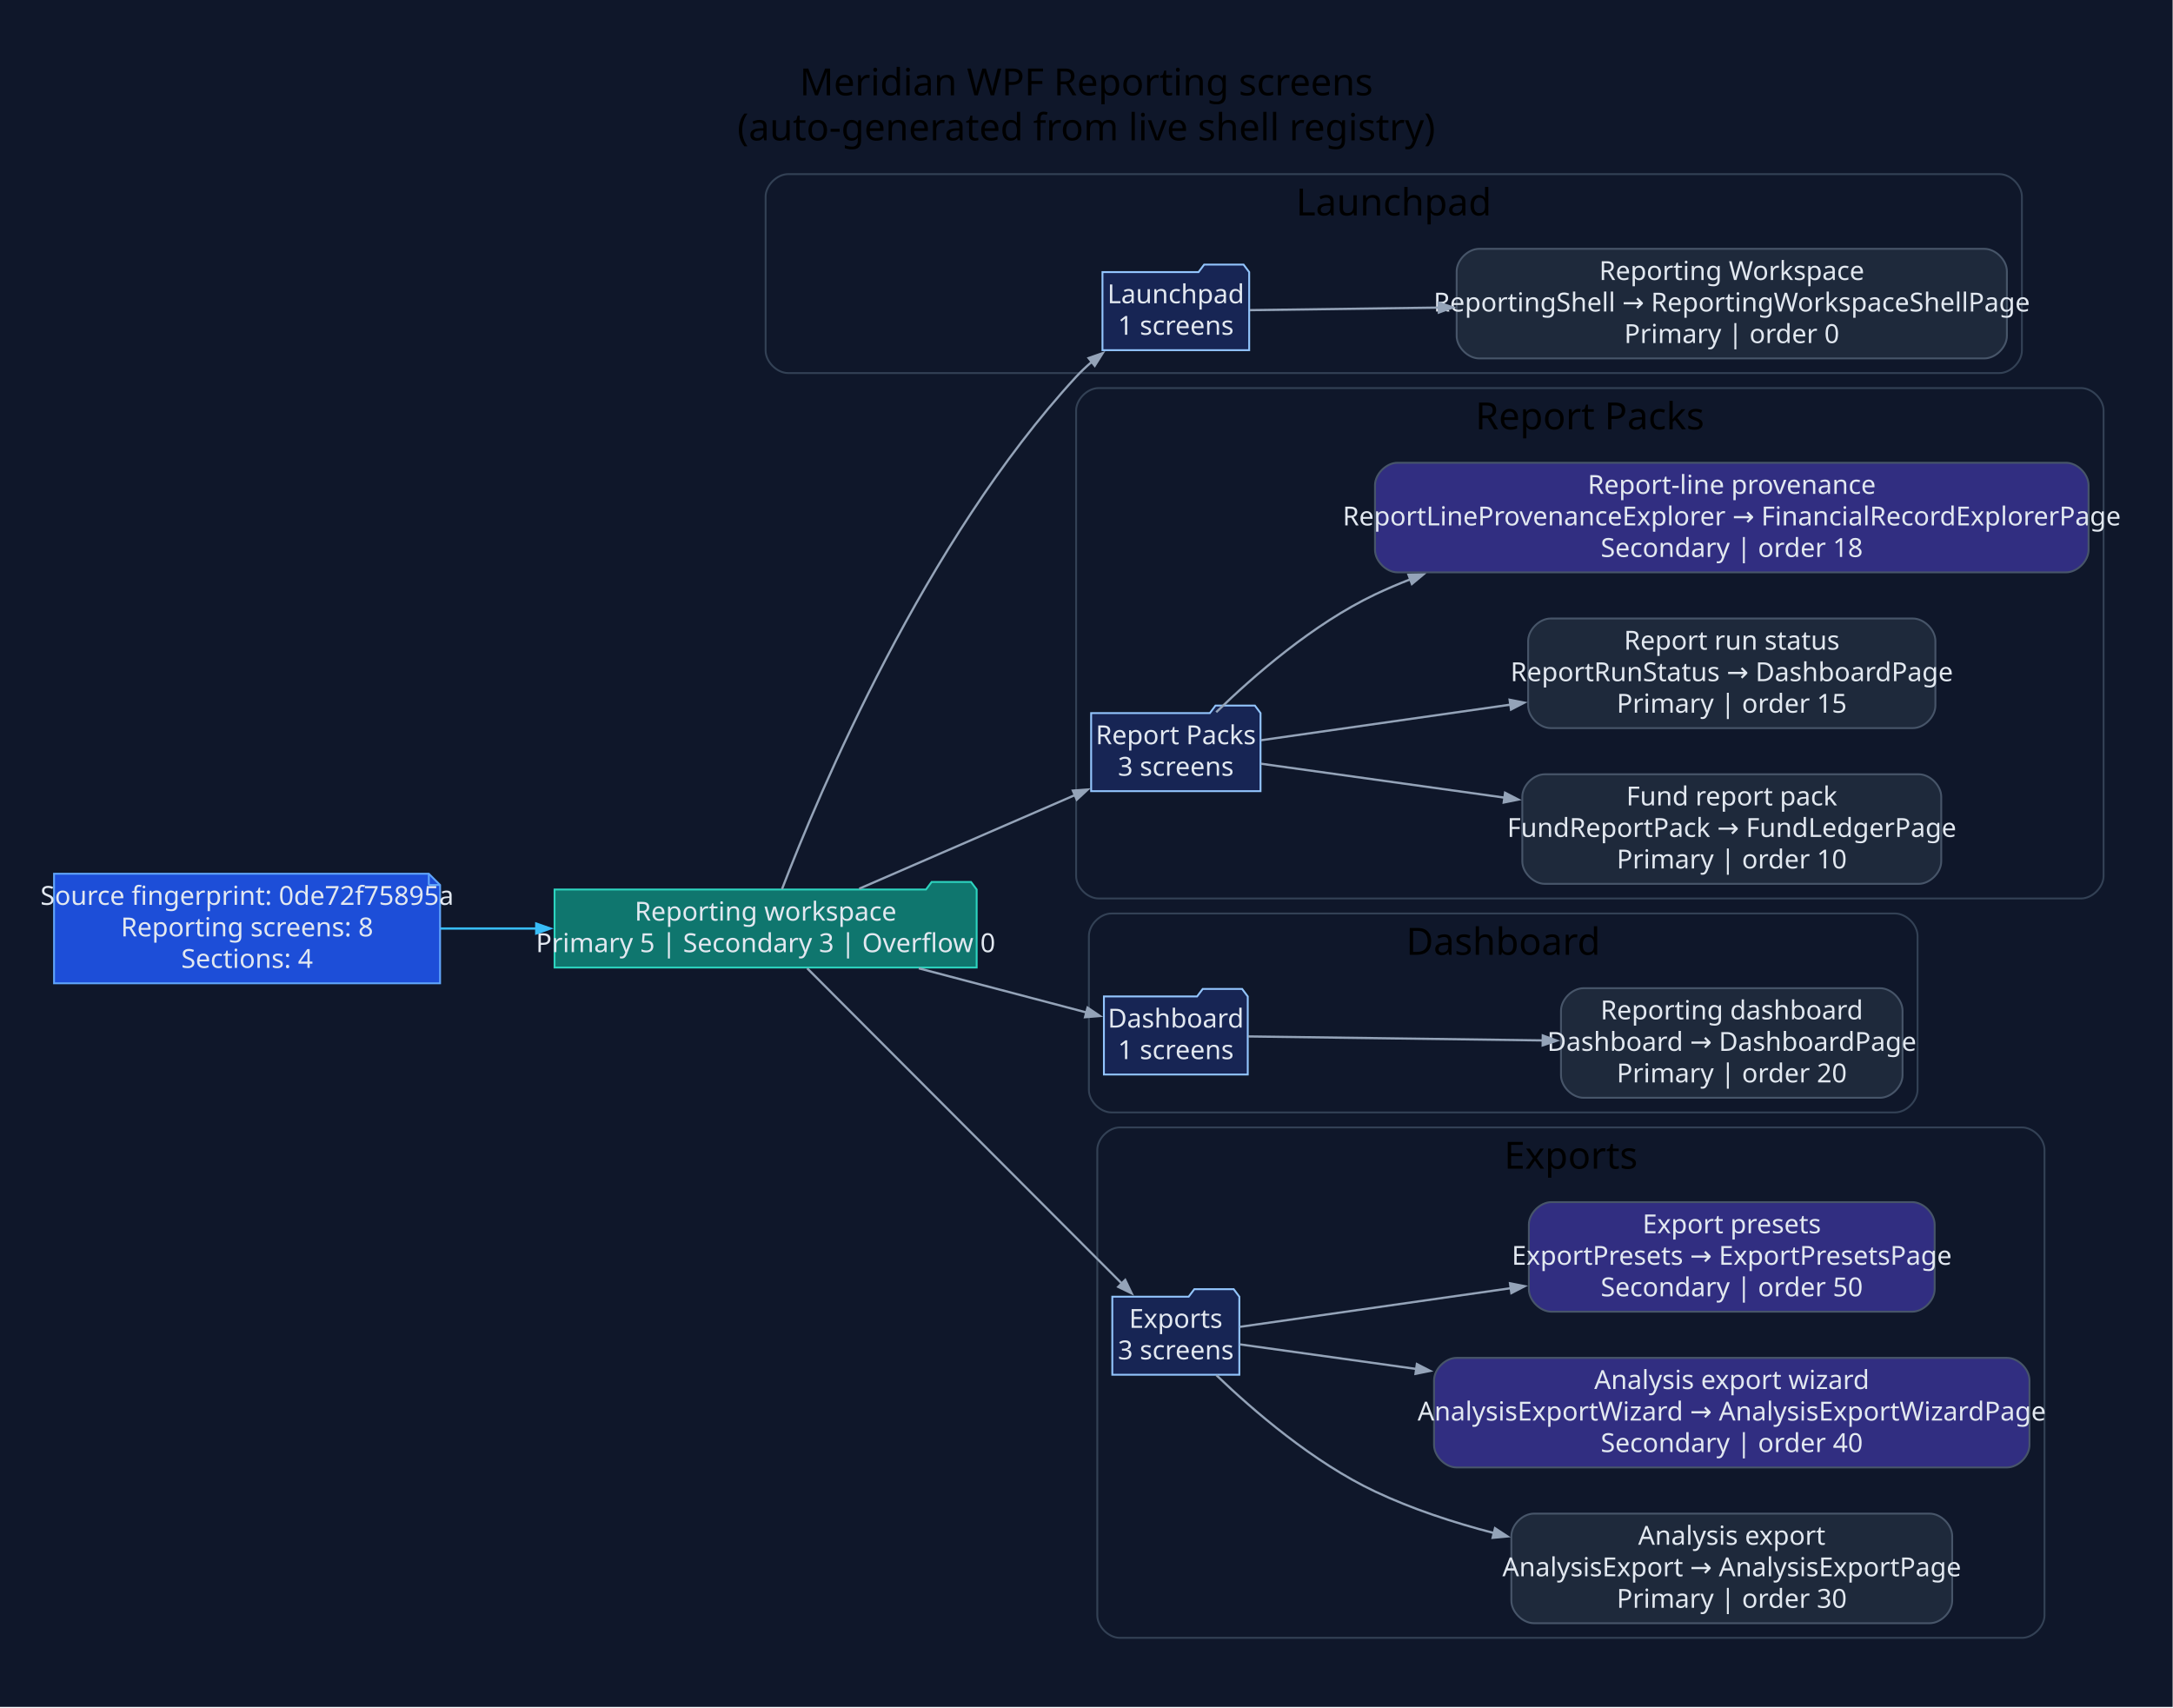
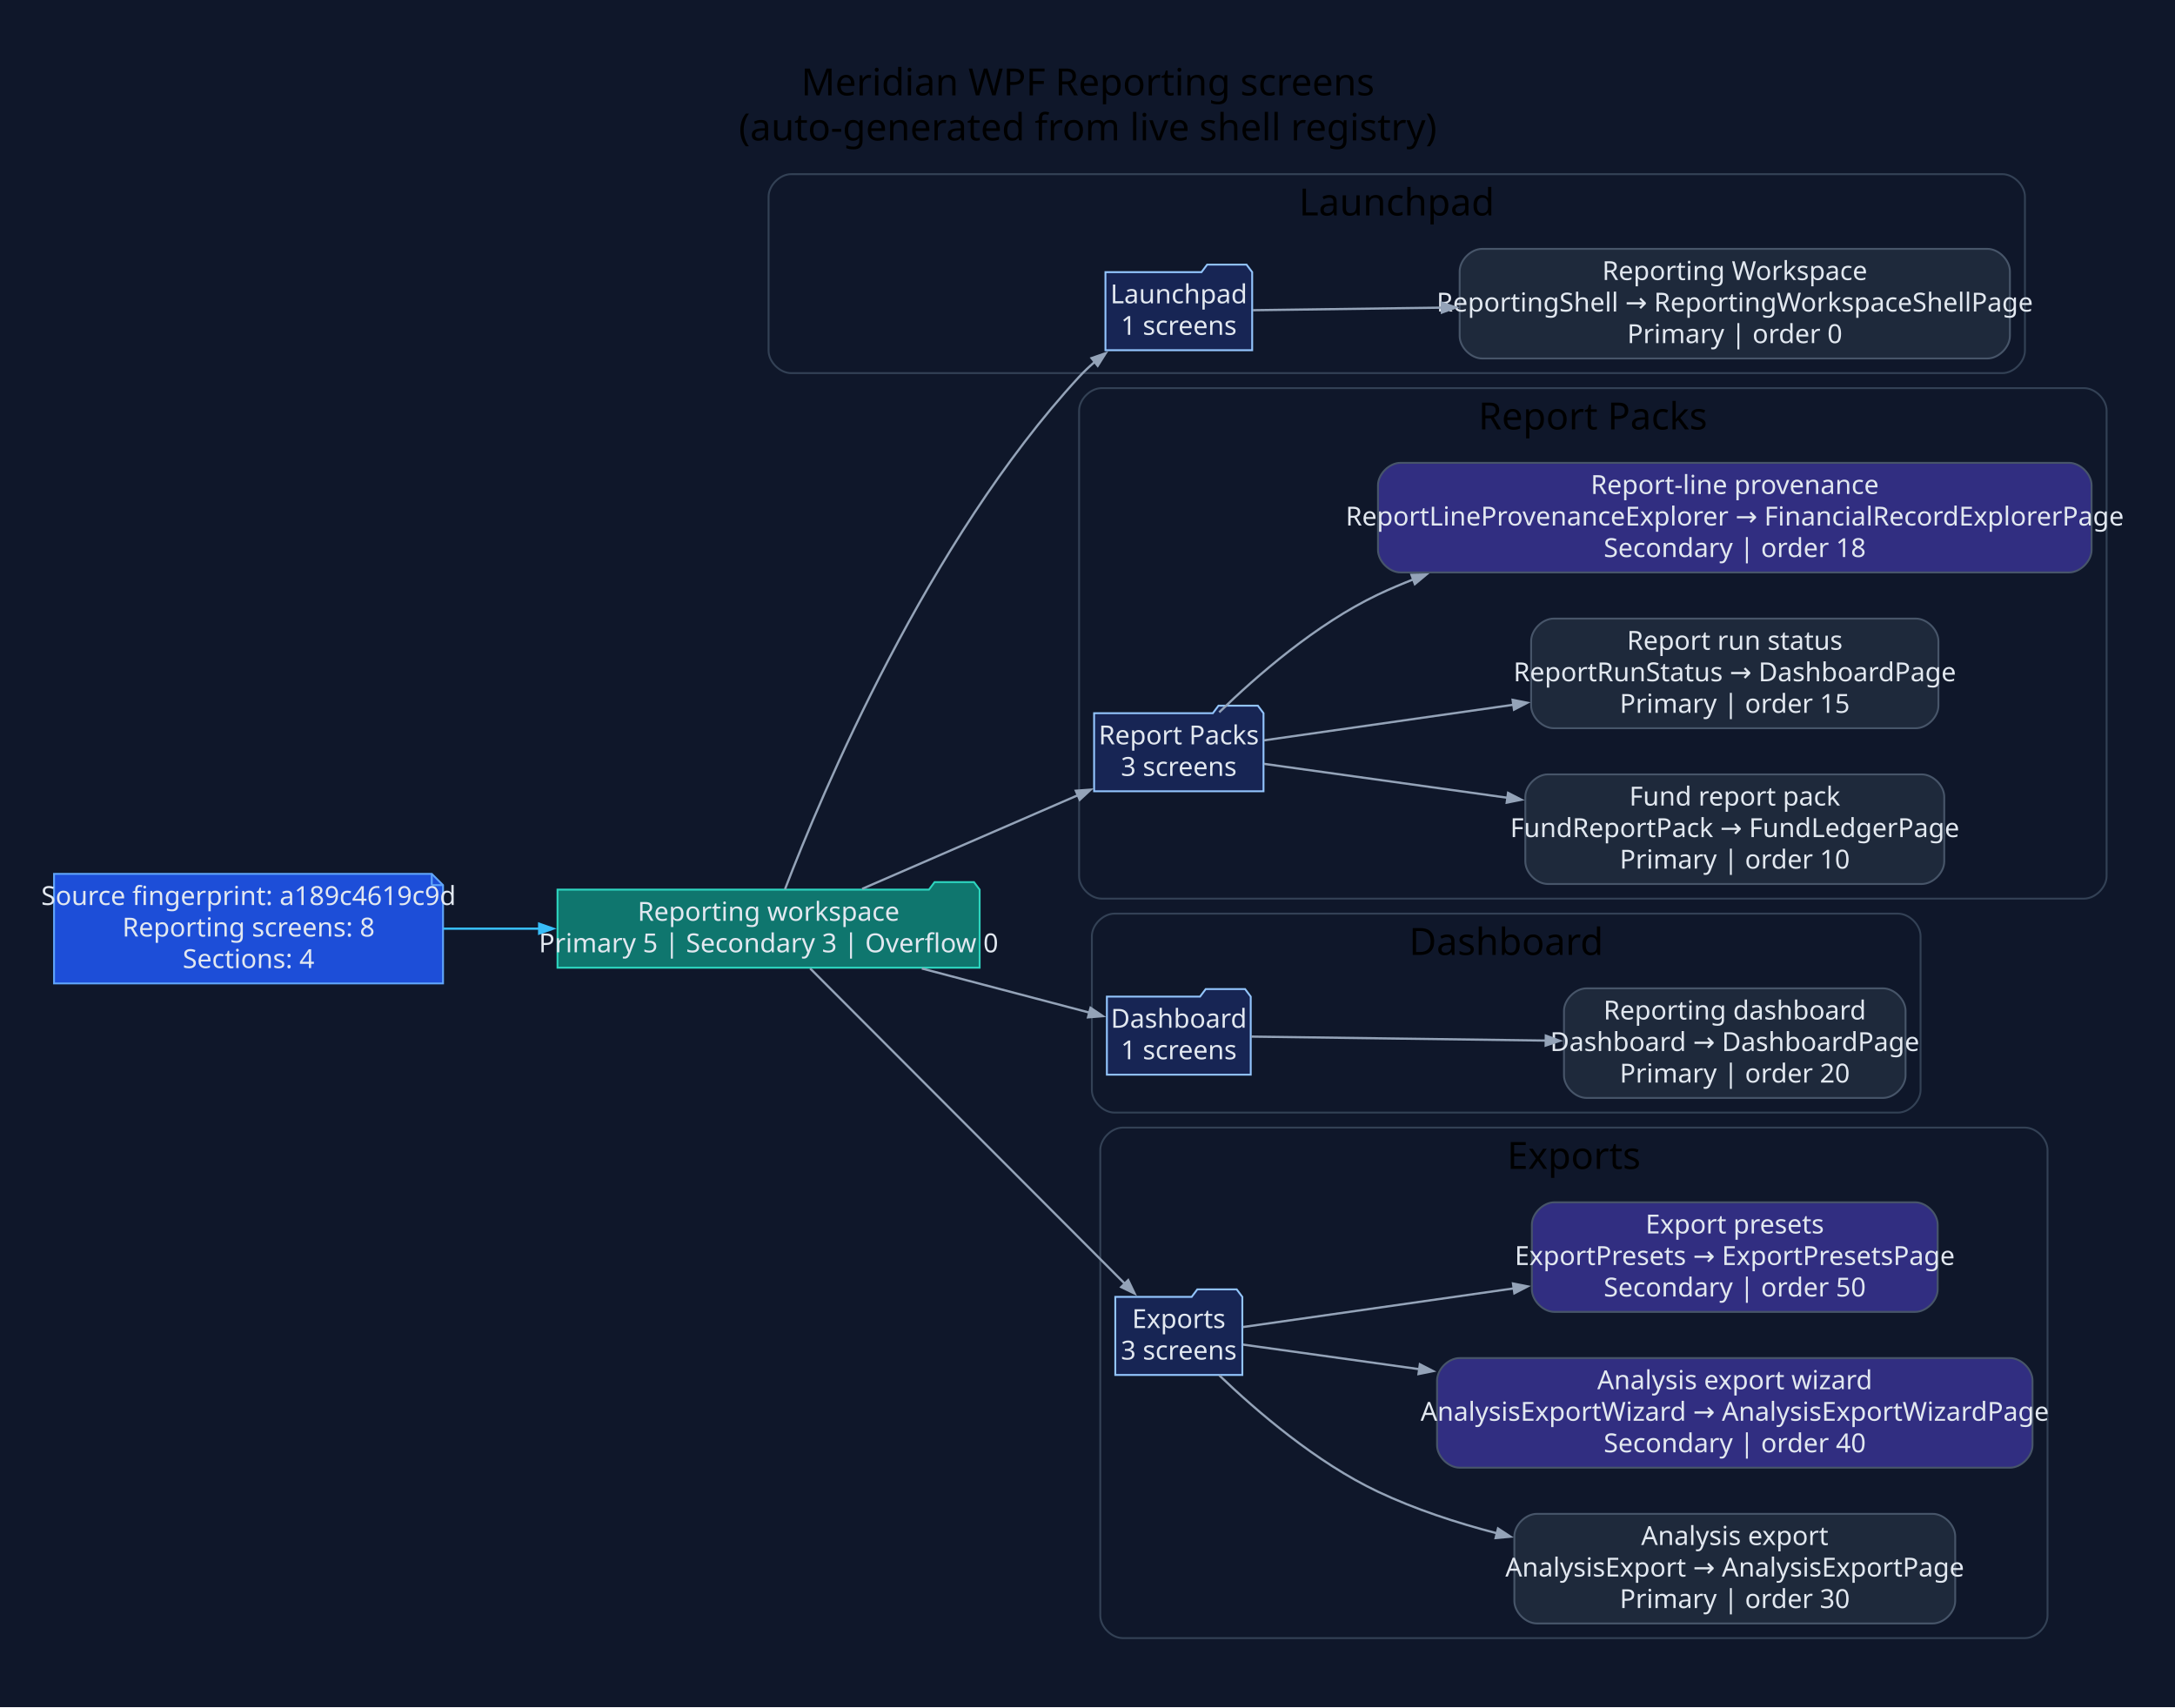
- <svg xmlns="http://www.w3.org/2000/svg" width="1158pt" height="910pt" viewBox="0.00 0.00 1158.00 910.00">
+ <svg xmlns="http://www.w3.org/2000/svg" width="1159pt" height="910pt" viewBox="0.00 0.00 1159.00 910.00">
  <g id="graph0" class="graph" transform="scale(1 1) rotate(0) translate(28.8 880.8)">
-     <polygon fill="#0f172a" stroke="none" points="-28.8,28.8 -28.8,-880.8 1129,-880.8 1129,28.8 -28.8,28.8" />
-     <text xml:space="preserve" text-anchor="middle" x="550.1" y="-830" font-family="Segoe UI" font-size="20.00">Meridian WPF Reporting screens</text>
-     <text xml:space="preserve" text-anchor="middle" x="550.1" y="-806" font-family="Segoe UI" font-size="20.00">(auto-generated from live shell registry)</text>
+     <polygon fill="#0f172a" stroke="none" points="-28.8,28.8 -28.8,-880.8 1130.55,-880.8 1130.55,28.8 -28.8,28.8" />
+     <text xml:space="preserve" text-anchor="middle" x="550.87" y="-830" font-family="Segoe UI" font-size="20.00">Meridian WPF Reporting screens</text>
+     <text xml:space="preserve" text-anchor="middle" x="550.87" y="-806" font-family="Segoe UI" font-size="20.00">(auto-generated from live shell registry)</text>
    <g id="clust1" class="cluster">
-       <path fill="#0f172a" stroke="#334155" d="M391.2,-682C391.2,-682 1036.68,-682 1036.68,-682 1042.68,-682 1048.68,-688 1048.68,-694 1048.68,-694 1048.68,-776 1048.68,-776 1048.68,-782 1042.68,-788 1036.68,-788 1036.68,-788 391.2,-788 391.2,-788 385.2,-788 379.2,-782 379.2,-776 379.2,-776 379.2,-694 379.2,-694 379.2,-688 385.2,-682 391.2,-682" />
-       <text xml:space="preserve" text-anchor="middle" x="713.94" y="-766" font-family="Segoe UI" font-size="20.00">Launchpad</text>
+       <path fill="#0f172a" stroke="#334155" d="M392.75,-682C392.75,-682 1038.23,-682 1038.23,-682 1044.23,-682 1050.23,-688 1050.23,-694 1050.23,-694 1050.23,-776 1050.23,-776 1050.23,-782 1044.23,-788 1038.23,-788 1038.23,-788 392.75,-788 392.75,-788 386.75,-788 380.75,-782 380.75,-776 380.75,-776 380.75,-694 380.75,-694 380.75,-688 386.75,-682 392.75,-682" />
+       <text xml:space="preserve" text-anchor="middle" x="715.49" y="-766" font-family="Segoe UI" font-size="20.00">Launchpad</text>
    </g>
    <g id="clust2" class="cluster">
-       <path fill="#0f172a" stroke="#334155" d="M556.67,-402C556.67,-402 1080.2,-402 1080.2,-402 1086.2,-402 1092.2,-408 1092.2,-414 1092.2,-414 1092.2,-662 1092.2,-662 1092.2,-668 1086.2,-674 1080.2,-674 1080.2,-674 556.67,-674 556.67,-674 550.67,-674 544.67,-668 544.67,-662 544.67,-662 544.67,-414 544.67,-414 544.67,-408 550.67,-402 556.67,-402" />
-       <text xml:space="preserve" text-anchor="middle" x="818.43" y="-652" font-family="Segoe UI" font-size="20.00">Report Packs</text>
+       <path fill="#0f172a" stroke="#334155" d="M558.22,-402C558.22,-402 1081.75,-402 1081.75,-402 1087.75,-402 1093.75,-408 1093.75,-414 1093.75,-414 1093.75,-662 1093.75,-662 1093.75,-668 1087.75,-674 1081.75,-674 1081.75,-674 558.22,-674 558.22,-674 552.22,-674 546.22,-668 546.22,-662 546.22,-662 546.22,-414 546.22,-414 546.22,-408 552.22,-402 558.22,-402" />
+       <text xml:space="preserve" text-anchor="middle" x="819.99" y="-652" font-family="Segoe UI" font-size="20.00">Report Packs</text>
    </g>
    <g id="clust3" class="cluster">
-       <path fill="#0f172a" stroke="#334155" d="M563.48,-288C563.48,-288 981.07,-288 981.07,-288 987.07,-288 993.07,-294 993.07,-300 993.07,-300 993.07,-382 993.07,-382 993.07,-388 987.07,-394 981.07,-394 981.07,-394 563.48,-394 563.48,-394 557.48,-394 551.48,-388 551.48,-382 551.48,-382 551.48,-300 551.48,-300 551.48,-294 557.48,-288 563.48,-288" />
-       <text xml:space="preserve" text-anchor="middle" x="772.28" y="-372" font-family="Segoe UI" font-size="20.00">Dashboard</text>
+       <path fill="#0f172a" stroke="#334155" d="M565.03,-288C565.03,-288 982.62,-288 982.62,-288 988.62,-288 994.62,-294 994.62,-300 994.62,-300 994.62,-382 994.62,-382 994.62,-388 988.62,-394 982.62,-394 982.62,-394 565.03,-394 565.03,-394 559.03,-394 553.03,-388 553.03,-382 553.03,-382 553.03,-300 553.03,-300 553.03,-294 559.03,-288 565.03,-288" />
+       <text xml:space="preserve" text-anchor="middle" x="773.83" y="-372" font-family="Segoe UI" font-size="20.00">Dashboard</text>
    </g>
    <g id="clust4" class="cluster">
-       <path fill="#0f172a" stroke="#334155" d="M567.95,-8C567.95,-8 1048.72,-8 1048.72,-8 1054.72,-8 1060.72,-14 1060.72,-20 1060.72,-20 1060.72,-268 1060.72,-268 1060.72,-274 1054.72,-280 1048.72,-280 1048.72,-280 567.95,-280 567.95,-280 561.95,-280 555.95,-274 555.95,-268 555.95,-268 555.95,-20 555.95,-20 555.95,-14 561.95,-8 567.95,-8" />
-       <text xml:space="preserve" text-anchor="middle" x="808.34" y="-258" font-family="Segoe UI" font-size="20.00">Exports</text>
+       <path fill="#0f172a" stroke="#334155" d="M569.51,-8C569.51,-8 1050.27,-8 1050.27,-8 1056.27,-8 1062.27,-14 1062.27,-20 1062.27,-20 1062.27,-268 1062.27,-268 1062.27,-274 1056.27,-280 1050.27,-280 1050.27,-280 569.51,-280 569.51,-280 563.51,-280 557.51,-274 557.51,-268 557.51,-268 557.51,-20 557.51,-20 557.51,-14 563.51,-8 569.51,-8" />
+       <text xml:space="preserve" text-anchor="middle" x="809.89" y="-258" font-family="Segoe UI" font-size="20.00">Exports</text>
    </g>
    <g id="node1" class="node">
-       <polygon fill="#1d4ed8" stroke="#60a5fa" points="199.72,-415.2 0,-415.2 0,-356.8 205.72,-356.8 205.72,-409.2 199.72,-415.2" />
-       <polyline fill="none" stroke="#60a5fa" points="199.72,-415.2 199.72,-409.2" />
-       <polyline fill="none" stroke="#60a5fa" points="205.72,-409.2 199.72,-409.2" />
-       <text xml:space="preserve" text-anchor="middle" x="102.86" y="-398.6" font-family="Segoe UI" font-size="14.00" fill="#e2e8f0">Source fingerprint: 0de72f75895a</text>
-       <text xml:space="preserve" text-anchor="middle" x="102.86" y="-381.8" font-family="Segoe UI" font-size="14.00" fill="#e2e8f0">Reporting screens: 8</text>
-       <text xml:space="preserve" text-anchor="middle" x="102.86" y="-365" font-family="Segoe UI" font-size="14.00" fill="#e2e8f0">Sections: 4</text>
+       <polygon fill="#1d4ed8" stroke="#60a5fa" points="201.28,-415.2 0,-415.2 0,-356.8 207.28,-356.8 207.28,-409.2 201.28,-415.2" />
+       <polyline fill="none" stroke="#60a5fa" points="201.28,-415.2 201.28,-409.2" />
+       <polyline fill="none" stroke="#60a5fa" points="207.28,-409.2 201.28,-409.2" />
+       <text xml:space="preserve" text-anchor="middle" x="103.64" y="-398.6" font-family="Segoe UI" font-size="14.00" fill="#e2e8f0">Source fingerprint: a189c4619c9d</text>
+       <text xml:space="preserve" text-anchor="middle" x="103.64" y="-381.8" font-family="Segoe UI" font-size="14.00" fill="#e2e8f0">Reporting screens: 8</text>
+       <text xml:space="preserve" text-anchor="middle" x="103.64" y="-365" font-family="Segoe UI" font-size="14.00" fill="#e2e8f0">Sections: 4</text>
    </g>
    <g id="node2" class="node">
-       <polygon fill="#0f766e" stroke="#2dd4bf" points="491.67,-406.8 488.67,-410.8 467.67,-410.8 464.67,-406.8 266.72,-406.8 266.72,-365.2 491.67,-365.2 491.67,-406.8" />
-       <text xml:space="preserve" text-anchor="middle" x="379.2" y="-390.2" font-family="Segoe UI" font-size="14.00" fill="#e2e8f0">Reporting workspace</text>
-       <text xml:space="preserve" text-anchor="middle" x="379.2" y="-373.4" font-family="Segoe UI" font-size="14.00" fill="#e2e8f0">Primary 5 | Secondary 3 | Overflow 0</text>
+       <polygon fill="#0f766e" stroke="#2dd4bf" points="493.22,-406.8 490.22,-410.8 469.22,-410.8 466.22,-406.8 268.28,-406.8 268.28,-365.2 493.22,-365.2 493.22,-406.8" />
+       <text xml:space="preserve" text-anchor="middle" x="380.75" y="-390.2" font-family="Segoe UI" font-size="14.00" fill="#e2e8f0">Reporting workspace</text>
+       <text xml:space="preserve" text-anchor="middle" x="380.75" y="-373.4" font-family="Segoe UI" font-size="14.00" fill="#e2e8f0">Primary 5 | Secondary 3 | Overflow 0</text>
    </g>
    <g id="edge1" class="edge">
-       <path fill="none" stroke="#38bdf8" stroke-width="1.2" d="M206.01,-386C222.75,-386 240.23,-386 257.36,-386" />
-       <polygon fill="#38bdf8" stroke="#38bdf8" stroke-width="1.2" points="256.97,-388.63 264.47,-386 256.97,-383.38 256.97,-388.63" />
+       <path fill="none" stroke="#38bdf8" stroke-width="1.2" d="M207.47,-386C224.24,-386 241.74,-386 258.89,-386" />
+       <polygon fill="#38bdf8" stroke="#38bdf8" stroke-width="1.2" points="258.5,-388.63 266,-386 258.5,-383.38 258.5,-388.63" />
    </g>
    <g id="node3" class="node">
-       <polygon fill="#172554" stroke="#93c5fd" points="636.9,-735.8 633.9,-739.8 612.9,-739.8 609.9,-735.8 558.71,-735.8 558.71,-694.2 636.9,-694.2 636.9,-735.8" />
-       <text xml:space="preserve" text-anchor="middle" x="597.8" y="-719.2" font-family="Segoe UI" font-size="14.00" fill="#e2e8f0">Launchpad</text>
-       <text xml:space="preserve" text-anchor="middle" x="597.8" y="-702.4" font-family="Segoe UI" font-size="14.00" fill="#e2e8f0">1 screens</text>
+       <polygon fill="#172554" stroke="#93c5fd" points="638.45,-735.8 635.45,-739.8 614.45,-739.8 611.45,-735.8 560.26,-735.8 560.26,-694.2 638.45,-694.2 638.45,-735.8" />
+       <text xml:space="preserve" text-anchor="middle" x="599.36" y="-719.2" font-family="Segoe UI" font-size="14.00" fill="#e2e8f0">Launchpad</text>
+       <text xml:space="preserve" text-anchor="middle" x="599.36" y="-702.4" font-family="Segoe UI" font-size="14.00" fill="#e2e8f0">1 screens</text>
    </g>
    <g id="edge2" class="edge">
-       <path fill="none" stroke="#94a3b8" stroke-width="1.2" d="M387.93,-406.98C407.65,-458.33 464,-592.49 544.67,-680 547.25,-682.8 550.09,-685.48 553.08,-688.03" />
-       <polygon fill="#94a3b8" stroke="#94a3b8" stroke-width="1.2" points="551.33,-689.99 558.83,-692.6 554.59,-685.88 551.33,-689.99" />
+       <path fill="none" stroke="#94a3b8" stroke-width="1.2" d="M389.49,-406.98C409.2,-458.33 465.55,-592.49 546.22,-680 548.8,-682.8 551.64,-685.48 554.63,-688.03" />
+       <polygon fill="#94a3b8" stroke="#94a3b8" stroke-width="1.2" points="552.88,-689.99 560.39,-692.6 556.14,-685.88 552.88,-689.99" />
    </g>
    <g id="node5" class="node">
-       <polygon fill="#172554" stroke="#93c5fd" points="642.94,-500.8 639.94,-504.8 618.94,-504.8 615.94,-500.8 552.67,-500.8 552.67,-459.2 642.94,-459.2 642.94,-500.8" />
-       <text xml:space="preserve" text-anchor="middle" x="597.8" y="-484.2" font-family="Segoe UI" font-size="14.00" fill="#e2e8f0">Report Packs</text>
-       <text xml:space="preserve" text-anchor="middle" x="597.8" y="-467.4" font-family="Segoe UI" font-size="14.00" fill="#e2e8f0">3 screens</text>
+       <polygon fill="#172554" stroke="#93c5fd" points="644.49,-500.8 641.49,-504.8 620.49,-504.8 617.49,-500.8 554.22,-500.8 554.22,-459.2 644.49,-459.2 644.49,-500.8" />
+       <text xml:space="preserve" text-anchor="middle" x="599.36" y="-484.2" font-family="Segoe UI" font-size="14.00" fill="#e2e8f0">Report Packs</text>
+       <text xml:space="preserve" text-anchor="middle" x="599.36" y="-467.4" font-family="Segoe UI" font-size="14.00" fill="#e2e8f0">3 screens</text>
    </g>
    <g id="edge4" class="edge">
-       <path fill="none" stroke="#94a3b8" stroke-width="1.2" d="M429.08,-407.21C463.39,-422.1 509.22,-441.99 544.3,-457.22" />
-       <polygon fill="#94a3b8" stroke="#94a3b8" stroke-width="1.2" points="542.93,-459.48 550.85,-460.06 545.02,-454.67 542.93,-459.48" />
+       <path fill="none" stroke="#94a3b8" stroke-width="1.2" d="M430.63,-407.21C464.94,-422.1 510.77,-441.99 545.85,-457.22" />
+       <polygon fill="#94a3b8" stroke="#94a3b8" stroke-width="1.2" points="544.48,-459.48 552.41,-460.06 546.57,-454.67 544.48,-459.48" />
    </g>
    <g id="node9" class="node">
-       <polygon fill="#172554" stroke="#93c5fd" points="636.13,-349.8 633.13,-353.8 612.13,-353.8 609.13,-349.8 559.48,-349.8 559.48,-308.2 636.13,-308.2 636.13,-349.8" />
-       <text xml:space="preserve" text-anchor="middle" x="597.8" y="-333.2" font-family="Segoe UI" font-size="14.00" fill="#e2e8f0">Dashboard</text>
-       <text xml:space="preserve" text-anchor="middle" x="597.8" y="-316.4" font-family="Segoe UI" font-size="14.00" fill="#e2e8f0">1 screens</text>
+       <polygon fill="#172554" stroke="#93c5fd" points="637.68,-349.8 634.68,-353.8 613.68,-353.8 610.68,-349.8 561.03,-349.8 561.03,-308.2 637.68,-308.2 637.68,-349.8" />
+       <text xml:space="preserve" text-anchor="middle" x="599.36" y="-333.2" font-family="Segoe UI" font-size="14.00" fill="#e2e8f0">Dashboard</text>
+       <text xml:space="preserve" text-anchor="middle" x="599.36" y="-316.4" font-family="Segoe UI" font-size="14.00" fill="#e2e8f0">1 screens</text>
    </g>
    <g id="edge8" class="edge">
-       <path fill="none" stroke="#94a3b8" stroke-width="1.2" d="M460.85,-364.78C490.98,-356.85 524.17,-348.11 550.21,-341.26" />
-       <polygon fill="#94a3b8" stroke="#94a3b8" stroke-width="1.2" points="550.76,-343.83 557.35,-339.38 549.43,-338.75 550.76,-343.83" />
+       <path fill="none" stroke="#94a3b8" stroke-width="1.2" d="M462.41,-364.78C492.53,-356.85 525.72,-348.11 551.76,-341.26" />
+       <polygon fill="#94a3b8" stroke="#94a3b8" stroke-width="1.2" points="552.32,-343.83 558.9,-339.38 550.98,-338.75 552.32,-343.83" />
    </g>
    <g id="node11" class="node">
-       <polygon fill="#172554" stroke="#93c5fd" points="631.65,-189.8 628.65,-193.8 607.65,-193.8 604.65,-189.8 563.95,-189.8 563.95,-148.2 631.65,-148.2 631.65,-189.8" />
-       <text xml:space="preserve" text-anchor="middle" x="597.8" y="-173.2" font-family="Segoe UI" font-size="14.00" fill="#e2e8f0">Exports</text>
-       <text xml:space="preserve" text-anchor="middle" x="597.8" y="-156.4" font-family="Segoe UI" font-size="14.00" fill="#e2e8f0">3 screens</text>
+       <polygon fill="#172554" stroke="#93c5fd" points="633.21,-189.8 630.21,-193.8 609.21,-193.8 606.21,-189.8 565.51,-189.8 565.51,-148.2 633.21,-148.2 633.21,-189.8" />
+       <text xml:space="preserve" text-anchor="middle" x="599.36" y="-173.2" font-family="Segoe UI" font-size="14.00" fill="#e2e8f0">Exports</text>
+       <text xml:space="preserve" text-anchor="middle" x="599.36" y="-156.4" font-family="Segoe UI" font-size="14.00" fill="#e2e8f0">3 screens</text>
    </g>
    <g id="edge10" class="edge">
-       <path fill="none" stroke="#94a3b8" stroke-width="1.2" d="M401.36,-364.8C440.75,-325.34 525.28,-240.66 569.13,-196.72" />
-       <polygon fill="#94a3b8" stroke="#94a3b8" stroke-width="1.2" points="570.83,-198.74 574.27,-191.57 567.12,-195.03 570.83,-198.74" />
+       <path fill="none" stroke="#94a3b8" stroke-width="1.2" d="M402.91,-364.8C442.3,-325.34 526.83,-240.66 570.69,-196.72" />
+       <polygon fill="#94a3b8" stroke="#94a3b8" stroke-width="1.2" points="572.38,-198.74 575.82,-191.57 568.67,-195.03 572.38,-198.74" />
    </g>
    <g id="node4" class="node">
-       <path fill="#1e293b" stroke="#475569" d="M1028.68,-748.2C1028.68,-748.2 759.46,-748.2 759.46,-748.2 753.46,-748.2 747.46,-742.2 747.46,-736.2 747.46,-736.2 747.46,-701.8 747.46,-701.8 747.46,-695.8 753.46,-689.8 759.46,-689.8 759.46,-689.8 1028.68,-689.8 1028.68,-689.8 1034.68,-689.8 1040.68,-695.8 1040.68,-701.8 1040.68,-701.8 1040.68,-736.2 1040.68,-736.2 1040.68,-742.2 1034.68,-748.2 1028.68,-748.2" />
-       <text xml:space="preserve" text-anchor="middle" x="894.07" y="-731.6" font-family="Segoe UI" font-size="14.00" fill="#e2e8f0">Reporting Workspace</text>
-       <text xml:space="preserve" text-anchor="middle" x="894.07" y="-714.8" font-family="Segoe UI" font-size="14.00" fill="#e2e8f0">ReportingShell → ReportingWorkspaceShellPage</text>
-       <text xml:space="preserve" text-anchor="middle" x="894.07" y="-698" font-family="Segoe UI" font-size="14.00" fill="#e2e8f0">Primary | order 0</text>
+       <path fill="#1e293b" stroke="#475569" d="M1030.23,-748.2C1030.23,-748.2 761.01,-748.2 761.01,-748.2 755.01,-748.2 749.01,-742.2 749.01,-736.2 749.01,-736.2 749.01,-701.8 749.01,-701.8 749.01,-695.8 755.01,-689.8 761.01,-689.8 761.01,-689.8 1030.23,-689.8 1030.23,-689.8 1036.23,-689.8 1042.23,-695.8 1042.23,-701.8 1042.23,-701.8 1042.23,-736.2 1042.23,-736.2 1042.23,-742.2 1036.23,-748.2 1030.23,-748.2" />
+       <text xml:space="preserve" text-anchor="middle" x="895.62" y="-731.6" font-family="Segoe UI" font-size="14.00" fill="#e2e8f0">Reporting Workspace</text>
+       <text xml:space="preserve" text-anchor="middle" x="895.62" y="-714.8" font-family="Segoe UI" font-size="14.00" fill="#e2e8f0">ReportingShell → ReportingWorkspaceShellPage</text>
+       <text xml:space="preserve" text-anchor="middle" x="895.62" y="-698" font-family="Segoe UI" font-size="14.00" fill="#e2e8f0">Primary | order 0</text>
    </g>
    <g id="edge3" class="edge">
-       <path fill="none" stroke="#94a3b8" stroke-width="1.2" d="M637.27,-715.52C663.67,-715.88 700.6,-716.38 738.21,-716.89" />
-       <polygon fill="#94a3b8" stroke="#94a3b8" stroke-width="1.2" points="737.91,-719.52 745.45,-716.99 737.98,-714.27 737.91,-719.52" />
+       <path fill="none" stroke="#94a3b8" stroke-width="1.2" d="M638.83,-715.52C665.22,-715.88 702.15,-716.38 739.76,-716.89" />
+       <polygon fill="#94a3b8" stroke="#94a3b8" stroke-width="1.2" points="739.46,-719.52 747,-716.99 739.53,-714.27 739.46,-719.52" />
    </g>
    <g id="node6" class="node">
-       <path fill="#1e293b" stroke="#475569" d="M993.69,-468.2C993.69,-468.2 794.44,-468.2 794.44,-468.2 788.44,-468.2 782.44,-462.2 782.44,-456.2 782.44,-456.2 782.44,-421.8 782.44,-421.8 782.44,-415.8 788.44,-409.8 794.44,-409.8 794.44,-409.8 993.69,-409.8 993.69,-409.8 999.69,-409.8 1005.69,-415.8 1005.69,-421.8 1005.69,-421.8 1005.69,-456.2 1005.69,-456.2 1005.69,-462.2 999.69,-468.2 993.69,-468.2" />
-       <text xml:space="preserve" text-anchor="middle" x="894.07" y="-451.6" font-family="Segoe UI" font-size="14.00" fill="#e2e8f0">Fund report pack</text>
-       <text xml:space="preserve" text-anchor="middle" x="894.07" y="-434.8" font-family="Segoe UI" font-size="14.00" fill="#e2e8f0">FundReportPack → FundLedgerPage</text>
-       <text xml:space="preserve" text-anchor="middle" x="894.07" y="-418" font-family="Segoe UI" font-size="14.00" fill="#e2e8f0">Primary | order 10</text>
+       <path fill="#1e293b" stroke="#475569" d="M995.24,-468.2C995.24,-468.2 796,-468.2 796,-468.2 790,-468.2 784,-462.2 784,-456.2 784,-456.2 784,-421.8 784,-421.8 784,-415.8 790,-409.8 796,-409.8 796,-409.8 995.24,-409.8 995.24,-409.8 1001.24,-409.8 1007.24,-415.8 1007.24,-421.8 1007.24,-421.8 1007.24,-456.2 1007.24,-456.2 1007.24,-462.2 1001.24,-468.2 995.24,-468.2" />
+       <text xml:space="preserve" text-anchor="middle" x="895.62" y="-451.6" font-family="Segoe UI" font-size="14.00" fill="#e2e8f0">Fund report pack</text>
+       <text xml:space="preserve" text-anchor="middle" x="895.62" y="-434.8" font-family="Segoe UI" font-size="14.00" fill="#e2e8f0">FundReportPack → FundLedgerPage</text>
+       <text xml:space="preserve" text-anchor="middle" x="895.62" y="-418" font-family="Segoe UI" font-size="14.00" fill="#e2e8f0">Primary | order 10</text>
    </g>
    <g id="edge5" class="edge">
-       <path fill="none" stroke="#94a3b8" stroke-width="1.2" d="M643.18,-473.82C677.65,-469.01 727.15,-462.12 773.01,-455.73" />
-       <polygon fill="#94a3b8" stroke="#94a3b8" stroke-width="1.2" points="773.26,-458.34 780.33,-454.71 772.54,-453.14 773.26,-458.34" />
+       <path fill="none" stroke="#94a3b8" stroke-width="1.2" d="M644.73,-473.82C679.2,-469.01 728.7,-462.12 774.56,-455.73" />
+       <polygon fill="#94a3b8" stroke="#94a3b8" stroke-width="1.2" points="774.81,-458.34 781.88,-454.71 774.09,-453.14 774.81,-458.34" />
    </g>
    <g id="node7" class="node">
-       <path fill="#1e293b" stroke="#475569" d="M990.58,-551.2C990.58,-551.2 797.55,-551.2 797.55,-551.2 791.55,-551.2 785.55,-545.2 785.55,-539.2 785.55,-539.2 785.55,-504.8 785.55,-504.8 785.55,-498.8 791.55,-492.8 797.55,-492.8 797.55,-492.8 990.58,-492.8 990.58,-492.8 996.58,-492.8 1002.58,-498.8 1002.58,-504.8 1002.58,-504.8 1002.58,-539.2 1002.58,-539.2 1002.58,-545.2 996.58,-551.2 990.58,-551.2" />
-       <text xml:space="preserve" text-anchor="middle" x="894.07" y="-534.6" font-family="Segoe UI" font-size="14.00" fill="#e2e8f0">Report run status</text>
-       <text xml:space="preserve" text-anchor="middle" x="894.07" y="-517.8" font-family="Segoe UI" font-size="14.00" fill="#e2e8f0">ReportRunStatus → DashboardPage</text>
-       <text xml:space="preserve" text-anchor="middle" x="894.07" y="-501" font-family="Segoe UI" font-size="14.00" fill="#e2e8f0">Primary | order 15</text>
+       <path fill="#1e293b" stroke="#475569" d="M992.13,-551.2C992.13,-551.2 799.1,-551.2 799.1,-551.2 793.1,-551.2 787.1,-545.2 787.1,-539.2 787.1,-539.2 787.1,-504.8 787.1,-504.8 787.1,-498.8 793.1,-492.8 799.1,-492.8 799.1,-492.8 992.13,-492.8 992.13,-492.8 998.13,-492.8 1004.13,-498.8 1004.13,-504.8 1004.13,-504.8 1004.13,-539.2 1004.13,-539.2 1004.13,-545.2 998.13,-551.2 992.13,-551.2" />
+       <text xml:space="preserve" text-anchor="middle" x="895.62" y="-534.6" font-family="Segoe UI" font-size="14.00" fill="#e2e8f0">Report run status</text>
+       <text xml:space="preserve" text-anchor="middle" x="895.62" y="-517.8" font-family="Segoe UI" font-size="14.00" fill="#e2e8f0">ReportRunStatus → DashboardPage</text>
+       <text xml:space="preserve" text-anchor="middle" x="895.62" y="-501" font-family="Segoe UI" font-size="14.00" fill="#e2e8f0">Primary | order 15</text>
    </g>
    <g id="edge6" class="edge">
-       <path fill="none" stroke="#94a3b8" stroke-width="1.2" d="M643.18,-486.33C678.47,-491.37 729.53,-498.66 776.3,-505.33" />
-       <polygon fill="#94a3b8" stroke="#94a3b8" stroke-width="1.2" points="775.69,-507.9 783.49,-506.36 776.43,-502.7 775.69,-507.9" />
+       <path fill="none" stroke="#94a3b8" stroke-width="1.2" d="M644.73,-486.33C680.02,-491.37 731.08,-498.66 777.85,-505.33" />
+       <polygon fill="#94a3b8" stroke="#94a3b8" stroke-width="1.2" points="777.24,-507.9 785.04,-506.36 777.98,-502.7 777.24,-507.9" />
    </g>
    <g id="node8" class="node">
-       <path fill="#312e81" stroke="#475569" d="M1072.2,-634.2C1072.2,-634.2 715.94,-634.2 715.94,-634.2 709.94,-634.2 703.94,-628.2 703.94,-622.2 703.94,-622.2 703.94,-587.8 703.94,-587.8 703.94,-581.8 709.94,-575.8 715.94,-575.8 715.94,-575.8 1072.2,-575.8 1072.2,-575.8 1078.2,-575.8 1084.2,-581.8 1084.2,-587.8 1084.2,-587.8 1084.2,-622.2 1084.2,-622.2 1084.2,-628.2 1078.2,-634.2 1072.2,-634.2" />
-       <text xml:space="preserve" text-anchor="middle" x="894.07" y="-617.6" font-family="Segoe UI" font-size="14.00" fill="#e2e8f0">Report-line provenance</text>
-       <text xml:space="preserve" text-anchor="middle" x="894.07" y="-600.8" font-family="Segoe UI" font-size="14.00" fill="#e2e8f0">ReportLineProvenanceExplorer → FinancialRecordExplorerPage</text>
-       <text xml:space="preserve" text-anchor="middle" x="894.07" y="-584" font-family="Segoe UI" font-size="14.00" fill="#e2e8f0">Secondary | order 18</text>
+       <path fill="#312e81" stroke="#475569" d="M1073.75,-634.2C1073.75,-634.2 717.49,-634.2 717.49,-634.2 711.49,-634.2 705.49,-628.2 705.49,-622.2 705.49,-622.2 705.49,-587.8 705.49,-587.8 705.49,-581.8 711.49,-575.8 717.49,-575.8 717.49,-575.8 1073.75,-575.8 1073.75,-575.8 1079.75,-575.8 1085.75,-581.8 1085.75,-587.8 1085.75,-587.8 1085.75,-622.2 1085.75,-622.2 1085.75,-628.2 1079.75,-634.2 1073.75,-634.2" />
+       <text xml:space="preserve" text-anchor="middle" x="895.62" y="-617.6" font-family="Segoe UI" font-size="14.00" fill="#e2e8f0">Report-line provenance</text>
+       <text xml:space="preserve" text-anchor="middle" x="895.62" y="-600.8" font-family="Segoe UI" font-size="14.00" fill="#e2e8f0">ReportLineProvenanceExplorer → FinancialRecordExplorerPage</text>
+       <text xml:space="preserve" text-anchor="middle" x="895.62" y="-584" font-family="Segoe UI" font-size="14.00" fill="#e2e8f0">Secondary | order 18</text>
    </g>
    <g id="edge7" class="edge">
-       <path fill="none" stroke="#94a3b8" stroke-width="1.2" d="M619.33,-501.28C639.18,-520.58 671.02,-548.35 703.94,-564 710.12,-566.94 716.53,-569.67 723.07,-572.21" />
-       <polygon fill="#94a3b8" stroke="#94a3b8" stroke-width="1.2" points="721.78,-574.53 729.72,-574.69 723.61,-569.61 721.78,-574.53" />
+       <path fill="none" stroke="#94a3b8" stroke-width="1.2" d="M620.88,-501.28C640.73,-520.58 672.57,-548.35 705.49,-564 711.68,-566.94 718.08,-569.67 724.62,-572.21" />
+       <polygon fill="#94a3b8" stroke="#94a3b8" stroke-width="1.2" points="723.33,-574.53 731.27,-574.69 725.16,-569.61 723.33,-574.53" />
    </g>
    <g id="node10" class="node">
-       <path fill="#1e293b" stroke="#475569" d="M973.07,-354.2C973.07,-354.2 815.06,-354.2 815.06,-354.2 809.06,-354.2 803.06,-348.2 803.06,-342.2 803.06,-342.2 803.06,-307.8 803.06,-307.8 803.06,-301.8 809.06,-295.8 815.06,-295.8 815.06,-295.8 973.07,-295.8 973.07,-295.8 979.07,-295.8 985.07,-301.8 985.07,-307.8 985.07,-307.8 985.07,-342.2 985.07,-342.2 985.07,-348.2 979.07,-354.2 973.07,-354.2" />
-       <text xml:space="preserve" text-anchor="middle" x="894.07" y="-337.6" font-family="Segoe UI" font-size="14.00" fill="#e2e8f0">Reporting dashboard</text>
-       <text xml:space="preserve" text-anchor="middle" x="894.07" y="-320.8" font-family="Segoe UI" font-size="14.00" fill="#e2e8f0">Dashboard → DashboardPage</text>
-       <text xml:space="preserve" text-anchor="middle" x="894.07" y="-304" font-family="Segoe UI" font-size="14.00" fill="#e2e8f0">Primary | order 20</text>
+       <path fill="#1e293b" stroke="#475569" d="M974.62,-354.2C974.62,-354.2 816.61,-354.2 816.61,-354.2 810.61,-354.2 804.61,-348.2 804.61,-342.2 804.61,-342.2 804.61,-307.8 804.61,-307.8 804.61,-301.8 810.61,-295.8 816.61,-295.8 816.61,-295.8 974.62,-295.8 974.62,-295.8 980.62,-295.8 986.62,-301.8 986.62,-307.8 986.62,-307.8 986.62,-342.2 986.62,-342.2 986.62,-348.2 980.62,-354.2 974.62,-354.2" />
+       <text xml:space="preserve" text-anchor="middle" x="895.62" y="-337.6" font-family="Segoe UI" font-size="14.00" fill="#e2e8f0">Reporting dashboard</text>
+       <text xml:space="preserve" text-anchor="middle" x="895.62" y="-320.8" font-family="Segoe UI" font-size="14.00" fill="#e2e8f0">Dashboard → DashboardPage</text>
+       <text xml:space="preserve" text-anchor="middle" x="895.62" y="-304" font-family="Segoe UI" font-size="14.00" fill="#e2e8f0">Primary | order 20</text>
    </g>
    <g id="edge9" class="edge">
-       <path fill="none" stroke="#94a3b8" stroke-width="1.2" d="M636.37,-328.49C675.77,-327.95 739.35,-327.09 793.38,-326.36" />
-       <polygon fill="#94a3b8" stroke="#94a3b8" stroke-width="1.2" points="793.37,-328.98 800.84,-326.25 793.3,-323.73 793.37,-328.98" />
+       <path fill="none" stroke="#94a3b8" stroke-width="1.2" d="M637.92,-328.49C677.32,-327.95 740.91,-327.09 794.93,-326.36" />
+       <polygon fill="#94a3b8" stroke="#94a3b8" stroke-width="1.2" points="794.93,-328.98 802.39,-326.25 794.85,-323.73 794.93,-328.98" />
    </g>
    <g id="node12" class="node">
-       <path fill="#1e293b" stroke="#475569" d="M999.53,-74.2C999.53,-74.2 788.61,-74.2 788.61,-74.2 782.61,-74.2 776.61,-68.2 776.61,-62.2 776.61,-62.2 776.61,-27.8 776.61,-27.8 776.61,-21.8 782.61,-15.8 788.61,-15.8 788.61,-15.8 999.53,-15.8 999.53,-15.8 1005.53,-15.8 1011.53,-21.8 1011.53,-27.8 1011.53,-27.8 1011.53,-62.2 1011.53,-62.2 1011.53,-68.2 1005.53,-74.2 999.53,-74.2" />
-       <text xml:space="preserve" text-anchor="middle" x="894.07" y="-57.6" font-family="Segoe UI" font-size="14.00" fill="#e2e8f0">Analysis export</text>
-       <text xml:space="preserve" text-anchor="middle" x="894.07" y="-40.8" font-family="Segoe UI" font-size="14.00" fill="#e2e8f0">AnalysisExport → AnalysisExportPage</text>
-       <text xml:space="preserve" text-anchor="middle" x="894.07" y="-24" font-family="Segoe UI" font-size="14.00" fill="#e2e8f0">Primary | order 30</text>
+       <path fill="#1e293b" stroke="#475569" d="M1001.08,-74.2C1001.08,-74.2 790.16,-74.2 790.16,-74.2 784.16,-74.2 778.16,-68.2 778.16,-62.2 778.16,-62.2 778.16,-27.8 778.16,-27.8 778.16,-21.8 784.16,-15.8 790.16,-15.8 790.16,-15.8 1001.08,-15.8 1001.08,-15.8 1007.08,-15.8 1013.08,-21.8 1013.08,-27.8 1013.08,-27.8 1013.08,-62.2 1013.08,-62.2 1013.08,-68.2 1007.08,-74.2 1001.08,-74.2" />
+       <text xml:space="preserve" text-anchor="middle" x="895.62" y="-57.6" font-family="Segoe UI" font-size="14.00" fill="#e2e8f0">Analysis export</text>
+       <text xml:space="preserve" text-anchor="middle" x="895.62" y="-40.8" font-family="Segoe UI" font-size="14.00" fill="#e2e8f0">AnalysisExport → AnalysisExportPage</text>
+       <text xml:space="preserve" text-anchor="middle" x="895.62" y="-24" font-family="Segoe UI" font-size="14.00" fill="#e2e8f0">Primary | order 30</text>
    </g>
    <g id="edge11" class="edge">
-       <path fill="none" stroke="#94a3b8" stroke-width="1.2" d="M619.38,-147.99C639.27,-128.92 671.13,-101.48 703.94,-86 723.7,-76.68 745.63,-69.44 767.35,-63.84" />
-       <polygon fill="#94a3b8" stroke="#94a3b8" stroke-width="1.2" points="767.9,-66.41 774.54,-62.05 766.63,-61.31 767.9,-66.41" />
+       <path fill="none" stroke="#94a3b8" stroke-width="1.2" d="M620.93,-147.99C640.82,-128.92 672.68,-101.48 705.49,-86 725.25,-76.68 747.18,-69.44 768.9,-63.84" />
+       <polygon fill="#94a3b8" stroke="#94a3b8" stroke-width="1.2" points="769.45,-66.41 776.09,-62.05 768.18,-61.31 769.45,-66.41" />
    </g>
    <g id="node13" class="node">
-       <path fill="#312e81" stroke="#475569" d="M1040.72,-157.2C1040.72,-157.2 747.41,-157.2 747.41,-157.2 741.41,-157.2 735.41,-151.2 735.41,-145.2 735.41,-145.2 735.41,-110.8 735.41,-110.8 735.41,-104.8 741.41,-98.8 747.41,-98.8 747.41,-98.8 1040.72,-98.8 1040.72,-98.8 1046.72,-98.8 1052.72,-104.8 1052.72,-110.8 1052.72,-110.8 1052.72,-145.2 1052.72,-145.2 1052.72,-151.2 1046.72,-157.2 1040.72,-157.2" />
-       <text xml:space="preserve" text-anchor="middle" x="894.07" y="-140.6" font-family="Segoe UI" font-size="14.00" fill="#e2e8f0">Analysis export wizard</text>
-       <text xml:space="preserve" text-anchor="middle" x="894.07" y="-123.8" font-family="Segoe UI" font-size="14.00" fill="#e2e8f0">AnalysisExportWizard → AnalysisExportWizardPage</text>
-       <text xml:space="preserve" text-anchor="middle" x="894.07" y="-107" font-family="Segoe UI" font-size="14.00" fill="#e2e8f0">Secondary | order 40</text>
+       <path fill="#312e81" stroke="#475569" d="M1042.27,-157.2C1042.27,-157.2 748.97,-157.2 748.97,-157.2 742.97,-157.2 736.97,-151.2 736.97,-145.2 736.97,-145.2 736.97,-110.8 736.97,-110.8 736.97,-104.8 742.97,-98.8 748.97,-98.8 748.97,-98.8 1042.27,-98.8 1042.27,-98.8 1048.27,-98.8 1054.27,-104.8 1054.27,-110.8 1054.27,-110.8 1054.27,-145.2 1054.27,-145.2 1054.27,-151.2 1048.27,-157.2 1042.27,-157.2" />
+       <text xml:space="preserve" text-anchor="middle" x="895.62" y="-140.6" font-family="Segoe UI" font-size="14.00" fill="#e2e8f0">Analysis export wizard</text>
+       <text xml:space="preserve" text-anchor="middle" x="895.62" y="-123.8" font-family="Segoe UI" font-size="14.00" fill="#e2e8f0">AnalysisExportWizard → AnalysisExportWizardPage</text>
+       <text xml:space="preserve" text-anchor="middle" x="895.62" y="-107" font-family="Segoe UI" font-size="14.00" fill="#e2e8f0">Secondary | order 40</text>
    </g>
    <g id="edge12" class="edge">
-       <path fill="none" stroke="#94a3b8" stroke-width="1.2" d="M631.99,-164.38C655.89,-161.05 690.13,-156.28 725.98,-151.28" />
-       <polygon fill="#94a3b8" stroke="#94a3b8" stroke-width="1.2" points="726.26,-153.89 733.33,-150.26 725.54,-148.69 726.26,-153.89" />
+       <path fill="none" stroke="#94a3b8" stroke-width="1.2" d="M633.54,-164.38C657.44,-161.05 691.68,-156.28 727.53,-151.28" />
+       <polygon fill="#94a3b8" stroke="#94a3b8" stroke-width="1.2" points="727.81,-153.89 734.88,-150.26 727.09,-148.69 727.81,-153.89" />
    </g>
    <g id="node14" class="node">
-       <path fill="#312e81" stroke="#475569" d="M990.19,-240.2C990.19,-240.2 797.94,-240.2 797.94,-240.2 791.94,-240.2 785.94,-234.2 785.94,-228.2 785.94,-228.2 785.94,-193.8 785.94,-193.8 785.94,-187.8 791.94,-181.8 797.94,-181.8 797.94,-181.8 990.19,-181.8 990.19,-181.8 996.19,-181.8 1002.19,-187.8 1002.19,-193.8 1002.19,-193.8 1002.19,-228.2 1002.19,-228.2 1002.19,-234.2 996.19,-240.2 990.19,-240.2" />
-       <text xml:space="preserve" text-anchor="middle" x="894.07" y="-223.6" font-family="Segoe UI" font-size="14.00" fill="#e2e8f0">Export presets</text>
-       <text xml:space="preserve" text-anchor="middle" x="894.07" y="-206.8" font-family="Segoe UI" font-size="14.00" fill="#e2e8f0">ExportPresets → ExportPresetsPage</text>
-       <text xml:space="preserve" text-anchor="middle" x="894.07" y="-190" font-family="Segoe UI" font-size="14.00" fill="#e2e8f0">Secondary | order 50</text>
+       <path fill="#312e81" stroke="#475569" d="M991.74,-240.2C991.74,-240.2 799.5,-240.2 799.5,-240.2 793.5,-240.2 787.5,-234.2 787.5,-228.2 787.5,-228.2 787.5,-193.8 787.5,-193.8 787.5,-187.8 793.5,-181.8 799.5,-181.8 799.5,-181.8 991.74,-181.8 991.74,-181.8 997.74,-181.8 1003.74,-187.8 1003.74,-193.8 1003.74,-193.8 1003.74,-228.2 1003.74,-228.2 1003.74,-234.2 997.74,-240.2 991.74,-240.2" />
+       <text xml:space="preserve" text-anchor="middle" x="895.62" y="-223.6" font-family="Segoe UI" font-size="14.00" fill="#e2e8f0">Export presets</text>
+       <text xml:space="preserve" text-anchor="middle" x="895.62" y="-206.8" font-family="Segoe UI" font-size="14.00" fill="#e2e8f0">ExportPresets → ExportPresetsPage</text>
+       <text xml:space="preserve" text-anchor="middle" x="895.62" y="-190" font-family="Segoe UI" font-size="14.00" fill="#e2e8f0">Secondary | order 50</text>
    </g>
    <g id="edge13" class="edge">
-       <path fill="none" stroke="#94a3b8" stroke-width="1.2" d="M631.99,-173.74C667.08,-178.75 724.47,-186.94 776.51,-194.36" />
-       <polygon fill="#94a3b8" stroke="#94a3b8" stroke-width="1.2" points="775.89,-196.93 783.69,-195.39 776.63,-191.73 775.89,-196.93" />
+       <path fill="none" stroke="#94a3b8" stroke-width="1.2" d="M633.54,-173.74C668.64,-178.75 726.02,-186.94 778.06,-194.36" />
+       <polygon fill="#94a3b8" stroke="#94a3b8" stroke-width="1.2" points="777.44,-196.93 785.24,-195.39 778.18,-191.73 777.44,-196.93" />
    </g>
  </g>
</svg>
